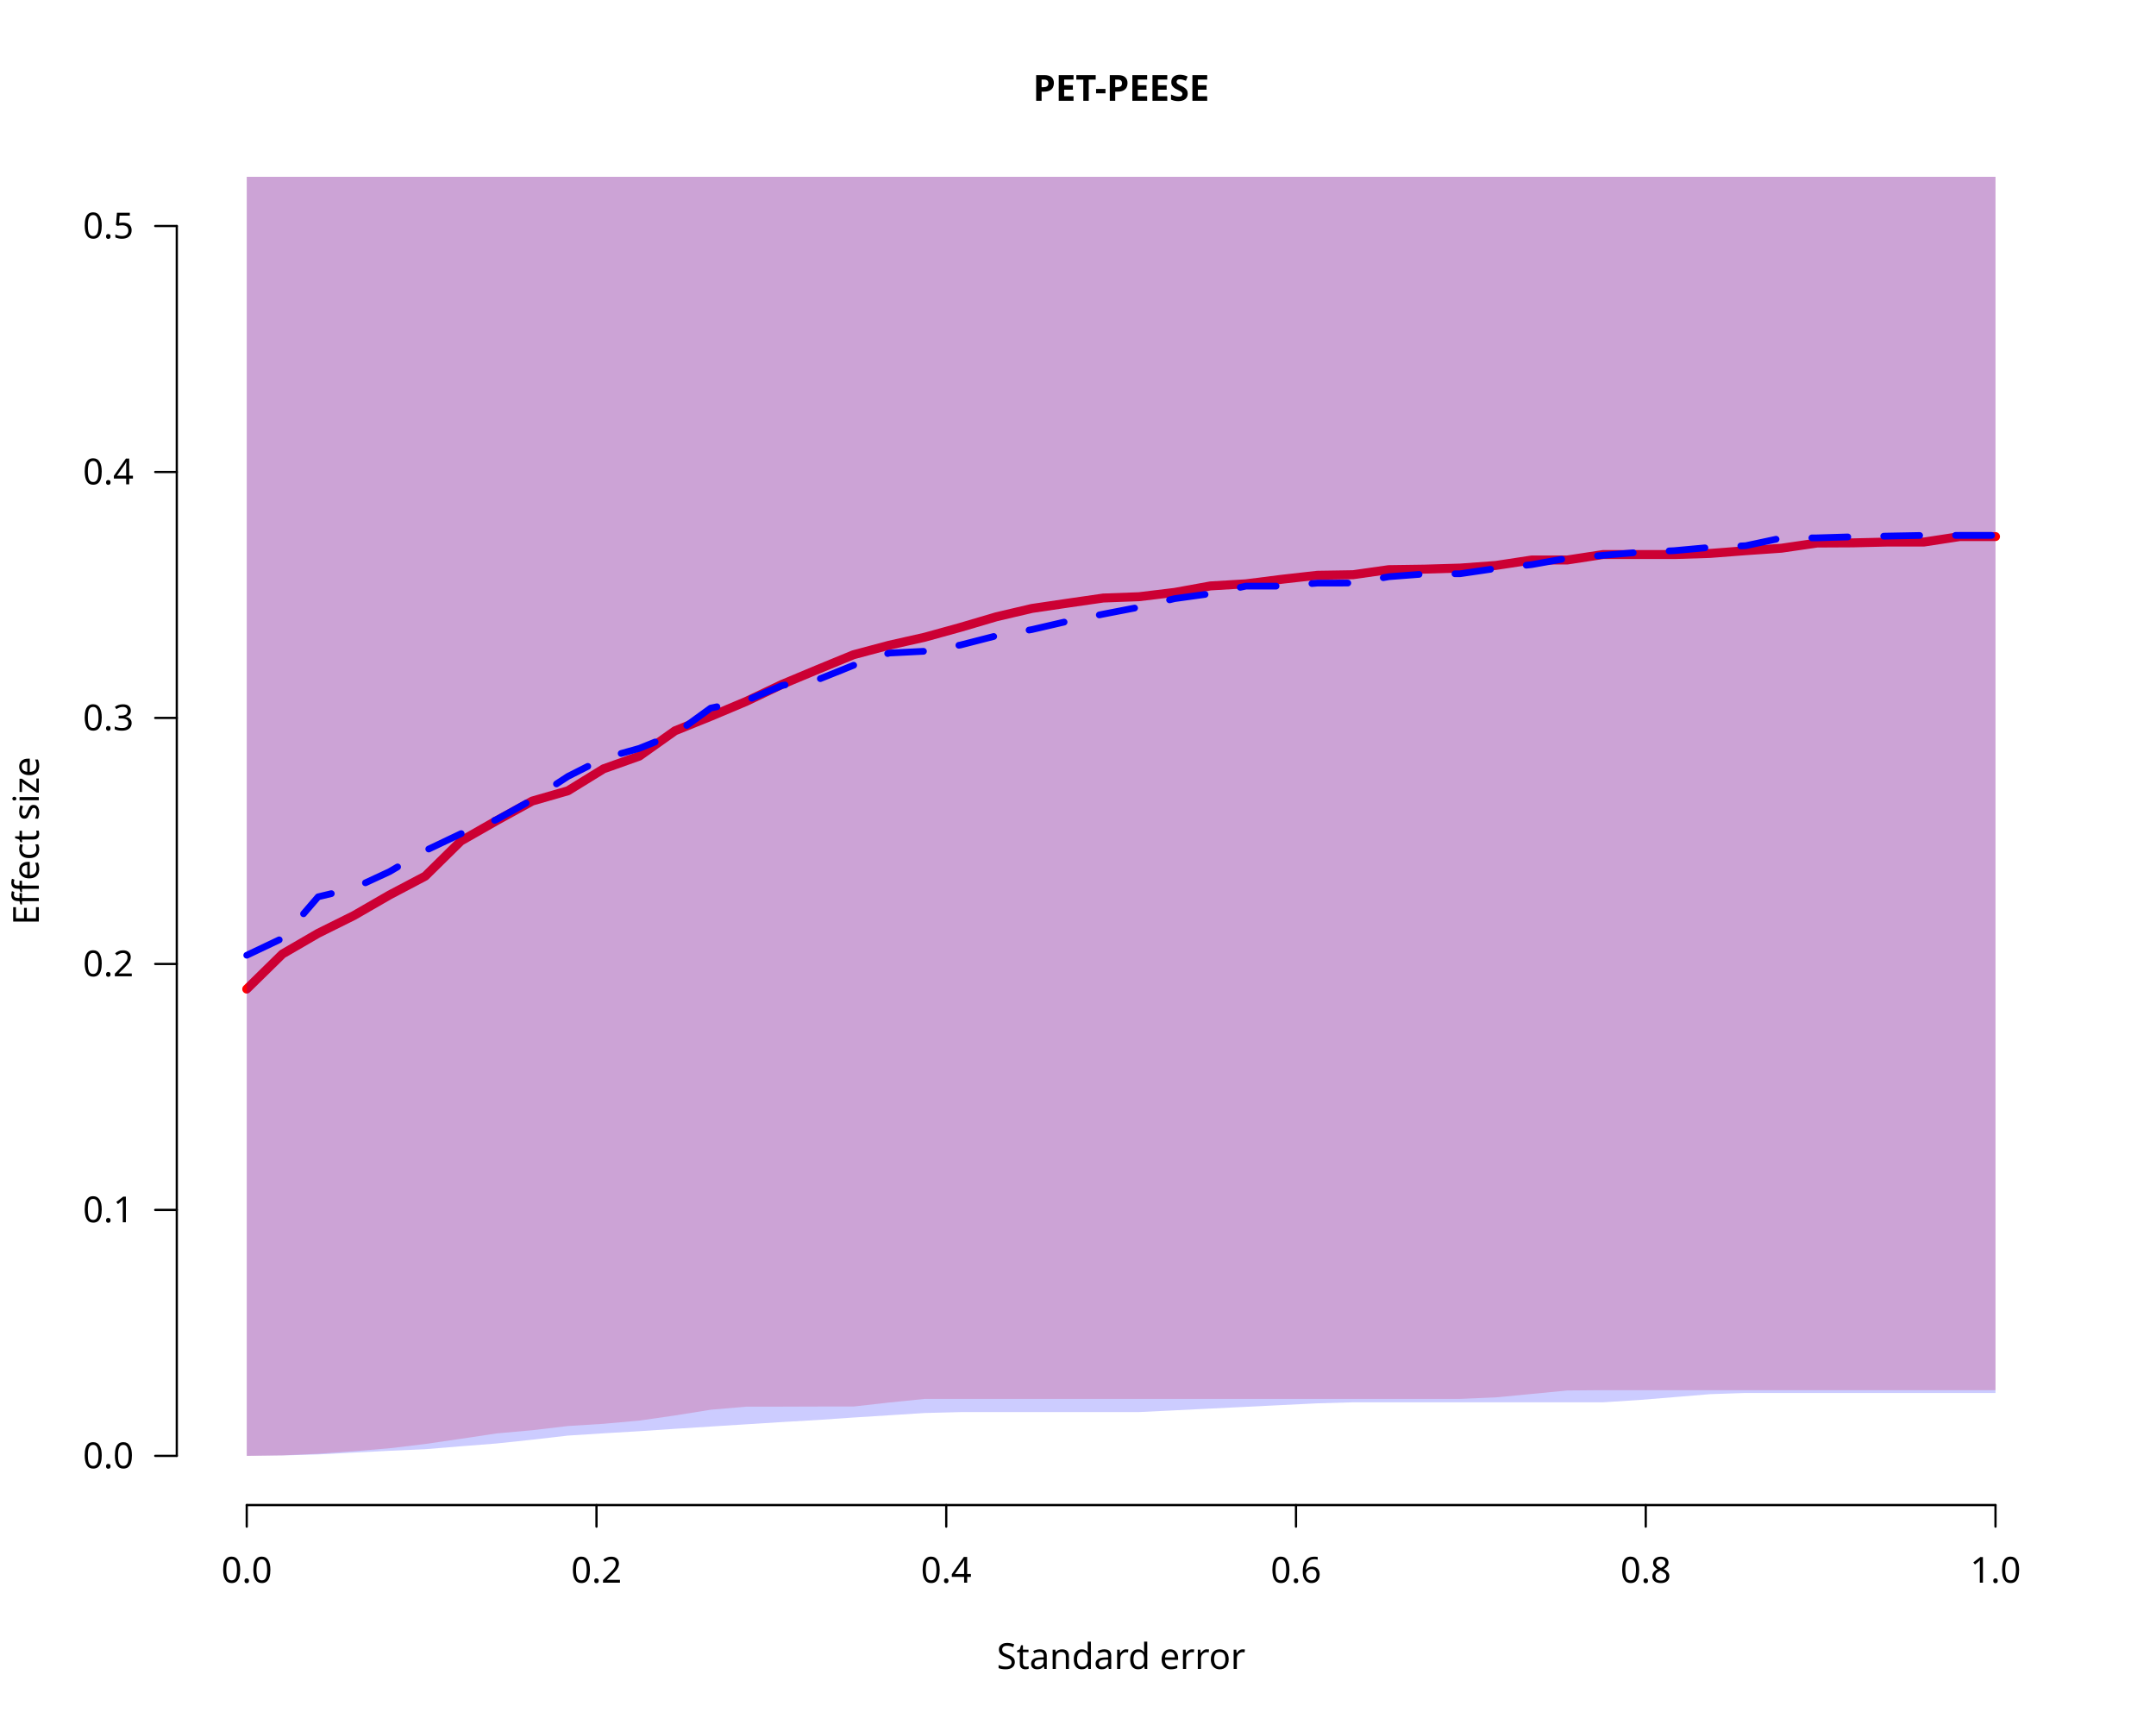
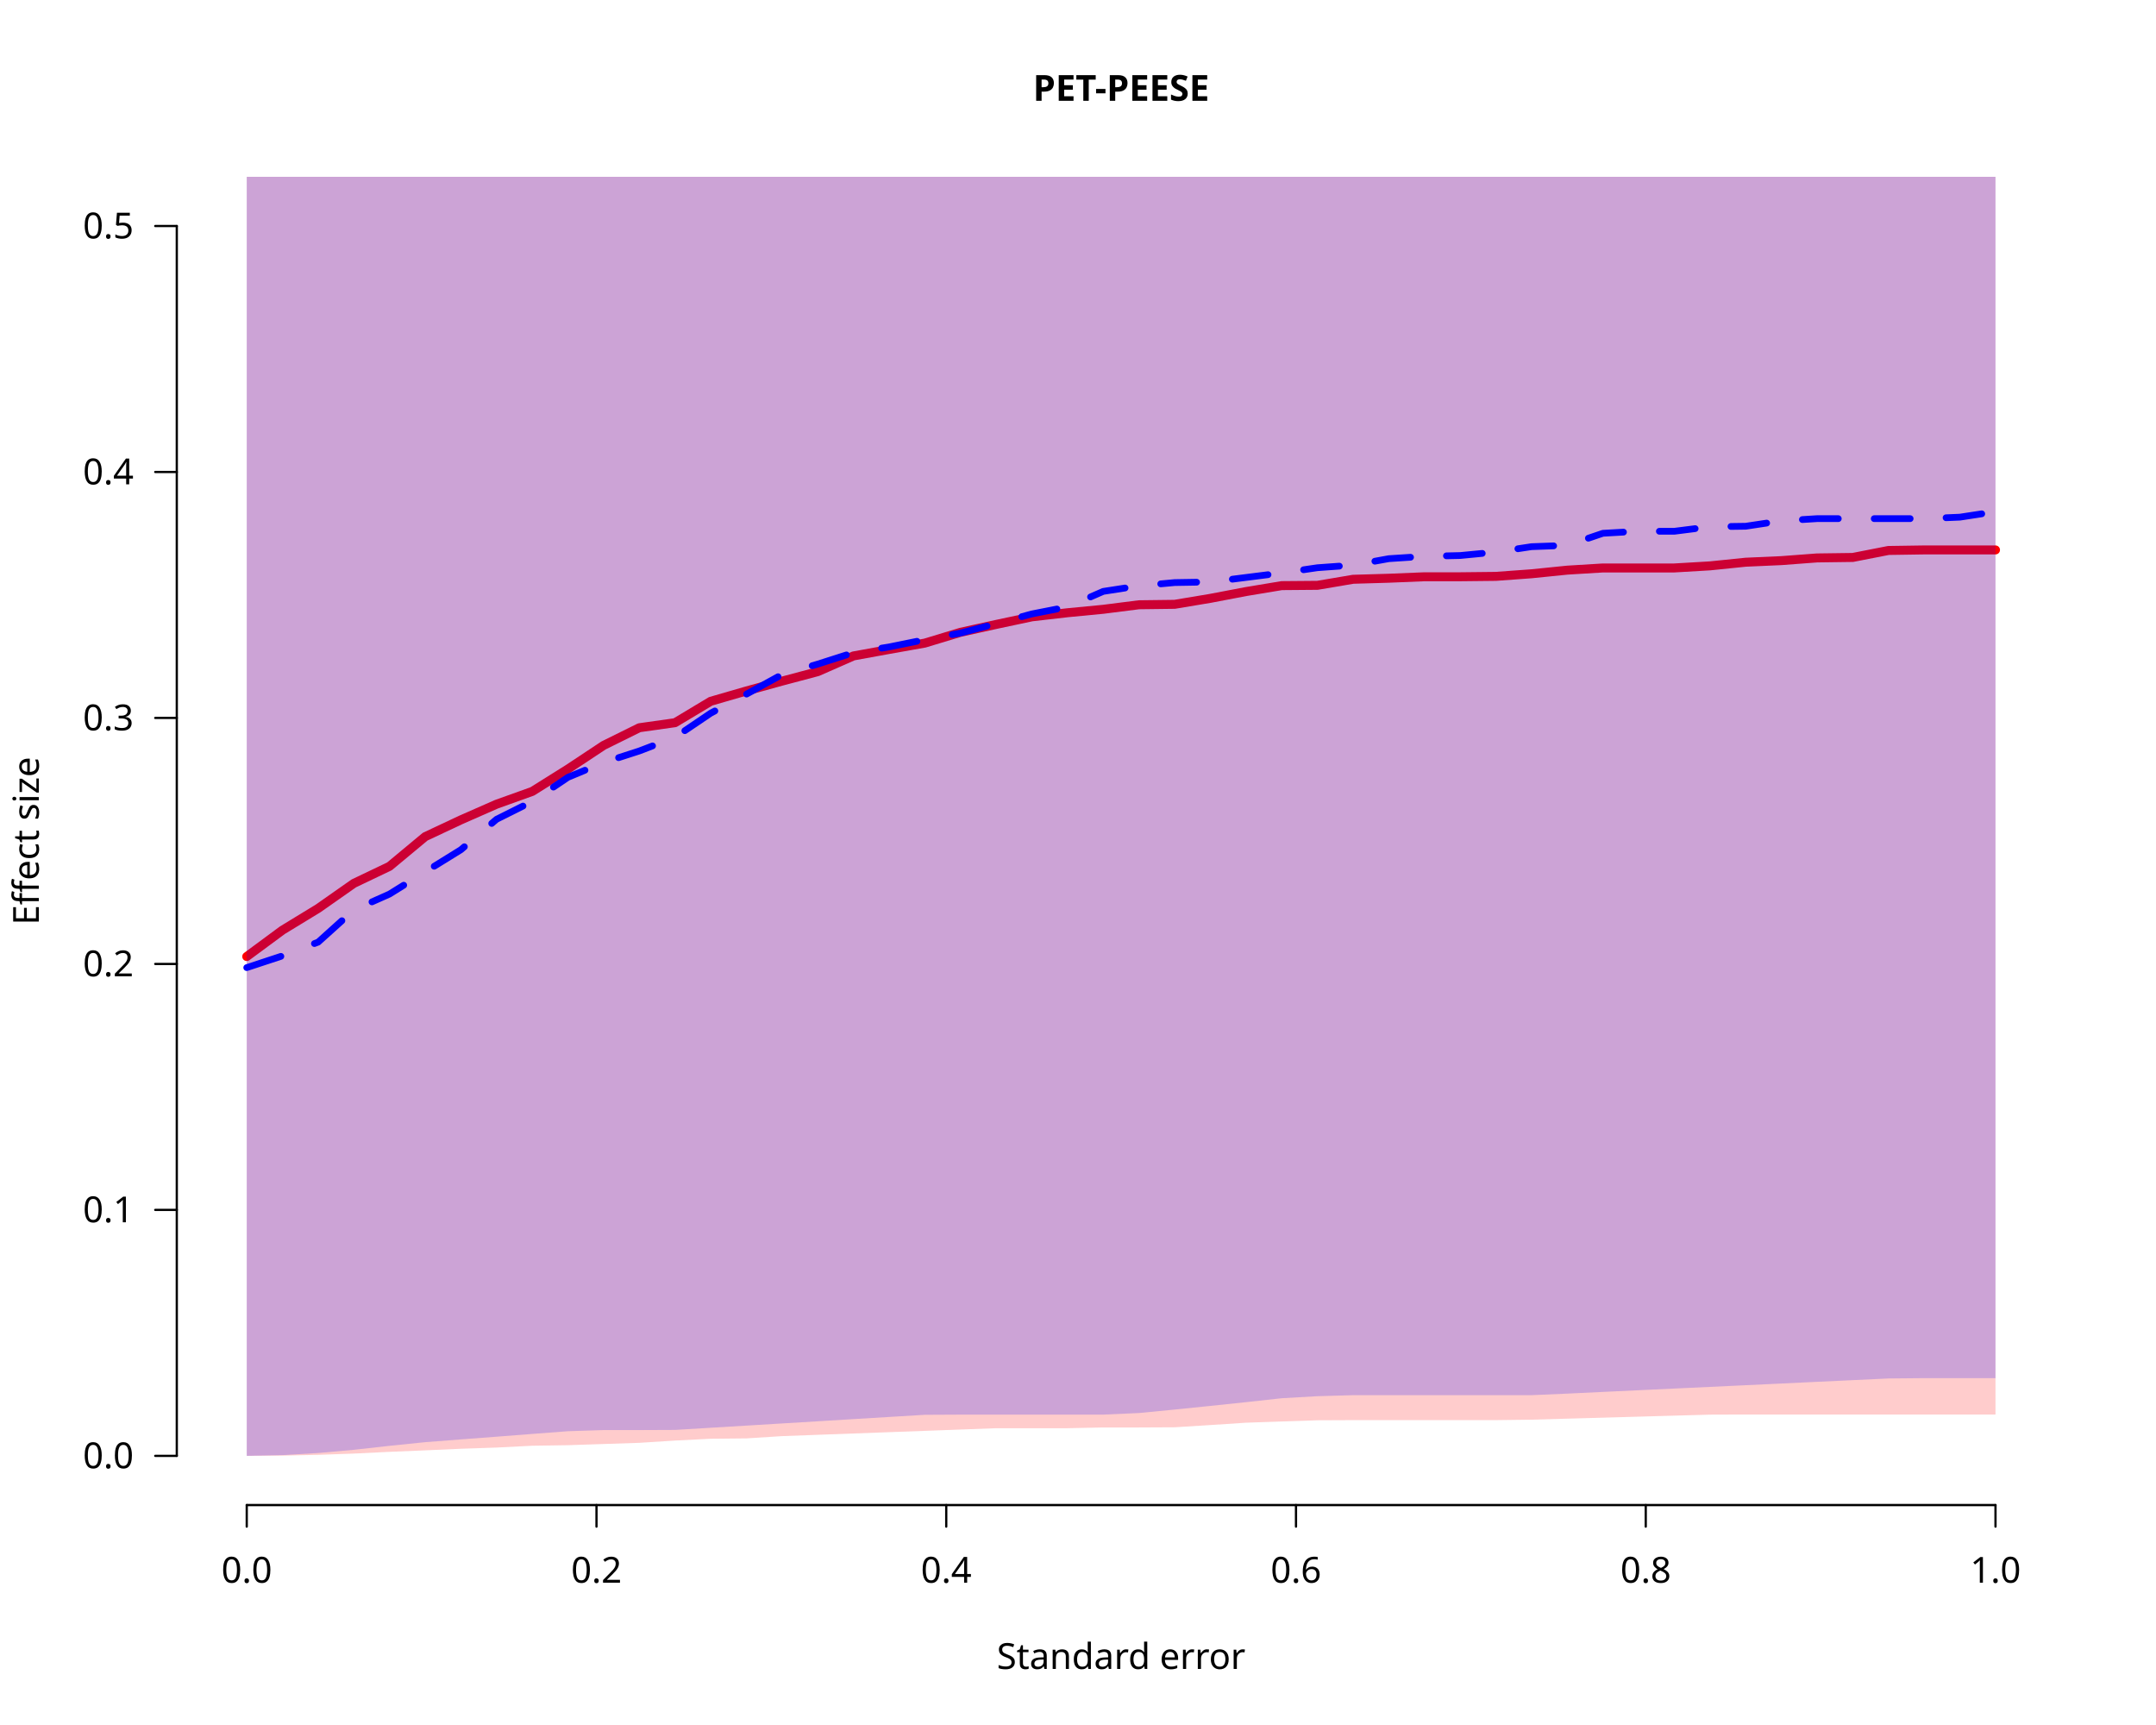
<svg xmlns="http://www.w3.org/2000/svg" class="svglite" data-engine-version="2.0" width="720.00pt" height="576.00pt" viewBox="0 0 720.00 576.00">
  <defs>
    <style type="text/css">
    .svglite line, .svglite polyline, .svglite polygon, .svglite path, .svglite rect, .svglite circle {
      fill: none;
      stroke: #000000;
      stroke-linecap: round;
      stroke-linejoin: round;
      stroke-miterlimit: 10.00;
    }
  </style>
  </defs>
  <rect width="100%" height="100%" style="stroke: none; fill: #FFFFFF;" />
  <defs>
    <clipPath id="cpMC4wMHw3MjAuMDB8MC4wMHw1NzYuMDA=">
      <rect x="0.00" y="0.00" width="720.00" height="576.00" />
    </clipPath>
  </defs>
  <g clip-path="url(#cpMC4wMHw3MjAuMDB8MC4wMHw1NzYuMDA=)">
    <line x1="82.40" y1="502.56" x2="666.40" y2="502.56" style="stroke-width: 0.75;" />
    <line x1="82.40" y1="502.56" x2="82.40" y2="509.76" style="stroke-width: 0.75;" />
    <line x1="199.20" y1="502.56" x2="199.20" y2="509.76" style="stroke-width: 0.75;" />
    <line x1="316.00" y1="502.56" x2="316.00" y2="509.76" style="stroke-width: 0.75;" />
    <line x1="432.80" y1="502.56" x2="432.80" y2="509.76" style="stroke-width: 0.75;" />
    <line x1="549.60" y1="502.56" x2="549.60" y2="509.76" style="stroke-width: 0.75;" />
    <line x1="666.40" y1="502.56" x2="666.40" y2="509.76" style="stroke-width: 0.75;" />
    <text x="82.40" y="528.48" text-anchor="middle" style="font-size: 12.00px; font-family: sans;" textLength="16.68px" lengthAdjust="spacingAndGlyphs">0.0</text>
    <text x="199.20" y="528.48" text-anchor="middle" style="font-size: 12.00px; font-family: sans;" textLength="16.68px" lengthAdjust="spacingAndGlyphs">0.2</text>
    <text x="316.00" y="528.48" text-anchor="middle" style="font-size: 12.00px; font-family: sans;" textLength="16.68px" lengthAdjust="spacingAndGlyphs">0.4</text>
    <text x="432.80" y="528.48" text-anchor="middle" style="font-size: 12.00px; font-family: sans;" textLength="16.68px" lengthAdjust="spacingAndGlyphs">0.6</text>
    <text x="549.60" y="528.48" text-anchor="middle" style="font-size: 12.00px; font-family: sans;" textLength="16.68px" lengthAdjust="spacingAndGlyphs">0.8</text>
    <text x="666.40" y="528.48" text-anchor="middle" style="font-size: 12.00px; font-family: sans;" textLength="16.68px" lengthAdjust="spacingAndGlyphs">1.0</text>
    <line x1="59.04" y1="486.13" x2="59.04" y2="75.47" style="stroke-width: 0.75;" />
    <line x1="59.04" y1="486.13" x2="51.84" y2="486.13" style="stroke-width: 0.75;" />
    <line x1="59.04" y1="404.00" x2="51.84" y2="404.00" style="stroke-width: 0.75;" />
    <line x1="59.04" y1="321.87" x2="51.84" y2="321.87" style="stroke-width: 0.75;" />
    <line x1="59.04" y1="239.73" x2="51.84" y2="239.73" style="stroke-width: 0.75;" />
    <line x1="59.04" y1="157.60" x2="51.84" y2="157.60" style="stroke-width: 0.75;" />
    <line x1="59.04" y1="75.47" x2="51.84" y2="75.47" style="stroke-width: 0.75;" />
    <text x="44.64" y="490.26" text-anchor="end" style="font-size: 12.00px; font-family: sans;" textLength="16.68px" lengthAdjust="spacingAndGlyphs">0.0</text>
    <text x="44.64" y="408.13" text-anchor="end" style="font-size: 12.00px; font-family: sans;" textLength="16.68px" lengthAdjust="spacingAndGlyphs">0.1</text>
    <text x="44.64" y="326.00" text-anchor="end" style="font-size: 12.00px; font-family: sans;" textLength="16.68px" lengthAdjust="spacingAndGlyphs">0.2</text>
    <text x="44.64" y="243.86" text-anchor="end" style="font-size: 12.00px; font-family: sans;" textLength="16.68px" lengthAdjust="spacingAndGlyphs">0.3</text>
    <text x="44.64" y="161.73" text-anchor="end" style="font-size: 12.00px; font-family: sans;" textLength="16.68px" lengthAdjust="spacingAndGlyphs">0.4</text>
    <text x="44.64" y="79.60" text-anchor="end" style="font-size: 12.00px; font-family: sans;" textLength="16.68px" lengthAdjust="spacingAndGlyphs">0.5</text>
    <text x="374.40" y="33.65" text-anchor="middle" style="font-size: 12.00px; font-weight: bold; font-family: sans;" textLength="67.37px" lengthAdjust="spacingAndGlyphs">PET-PEESE</text>
    <text x="374.40" y="557.28" text-anchor="middle" style="font-size: 12.00px; font-family: sans;" textLength="77.38px" lengthAdjust="spacingAndGlyphs">Standard error</text>
    <text transform="translate(12.96,280.80) rotate(-90)" text-anchor="middle" style="font-size: 12.00px; font-family: sans;" textLength="55.37px" lengthAdjust="spacingAndGlyphs">Effect size</text>
  </g>
  <defs>
    <clipPath id="cpNTkuMDR8Njg5Ljc2fDU5LjA0fDUwMi41Ng==">
      <rect x="59.04" y="59.04" width="630.72" height="443.52" />
    </clipPath>
  </defs>
  <g clip-path="url(#cpNTkuMDR8Njg5Ljc2fDU5LjA0fDUwMi41Ng==)">
-     <polygon points="82.40,486.13 94.32,485.96 106.24,485.44 118.16,484.58 130.07,483.60 141.99,482.17 153.91,480.43 165.83,478.64 177.75,477.57 189.67,476.17 201.58,475.42 213.50,474.35 225.42,472.64 237.34,470.73 249.26,469.70 261.18,469.70 273.09,469.66 285.01,469.66 296.93,468.32 308.85,467.11 320.77,467.11 332.69,467.11 344.60,467.11 356.52,467.11 368.44,467.11 380.36,467.11 392.28,467.11 404.20,467.11 416.11,467.11 428.03,467.11 439.95,467.11 451.87,467.11 463.79,467.11 475.71,467.11 487.62,467.11 499.54,466.60 511.46,465.46 523.38,464.30 535.30,464.20 547.22,464.20 559.13,464.20 571.05,464.20 582.97,464.20 594.89,464.20 606.81,464.20 618.73,464.20 630.64,464.20 642.56,464.20 654.48,464.20 666.40,464.20 666.40,-2880.00 266.43,-2880.00 261.18,-2687.34 249.26,-2278.31 237.34,-2032.58 225.42,-1783.90 213.50,-1549.29 201.58,-1364.25 189.67,-1179.22 177.75,-905.59 165.83,-722.18 153.91,-535.42 141.99,-365.16 130.07,-129.21 118.16,-72.37 106.24,-45.49 94.32,-17.05 82.40,5.73 " style="stroke-width: 0.75; stroke: none; fill: #FF0000; fill-opacity: 0.20;" />
-     <polyline points="82.40,330.26 94.32,318.56 106.24,311.64 118.16,305.72 130.07,298.85 141.99,292.57 153.91,280.83 165.83,274.03 177.75,267.48 189.67,264.05 201.58,256.71 213.50,252.48 225.42,244.02 237.34,239.20 249.26,234.18 261.18,228.51 273.09,223.53 285.01,218.63 296.93,215.45 308.85,212.77 320.77,209.48 332.69,205.96 344.60,203.17 356.52,201.41 368.44,199.69 380.36,199.25 392.28,197.81 404.20,195.65 416.11,194.94 428.03,193.43 439.95,192.09 451.87,191.90 463.79,190.21 475.71,190.04 487.62,189.69 499.54,188.81 511.46,187.00 523.38,186.99 535.30,185.17 547.22,185.17 559.13,185.17 571.05,184.80 582.97,183.88 594.89,183.06 606.81,181.33 618.73,181.27 630.64,180.99 642.56,180.99 654.48,179.17 666.40,179.17 " style="stroke-width: 3.00; stroke: #FF0000;" />
-     <polygon points="82.40,486.13 94.32,486.00 106.24,485.65 118.16,485.04 130.07,484.44 141.99,483.91 153.91,482.93 165.83,482.00 177.75,480.73 189.67,479.36 201.58,478.60 213.50,477.90 225.42,477.10 237.34,476.34 249.26,475.59 261.18,474.84 273.09,474.15 285.01,473.33 296.93,472.58 308.85,471.82 320.77,471.52 332.69,471.52 344.60,471.52 356.52,471.52 368.44,471.52 380.36,471.51 392.28,470.93 404.20,470.34 416.11,469.76 428.03,469.17 439.95,468.59 451.87,468.25 463.79,468.25 475.71,468.25 487.62,468.25 499.54,468.25 511.46,468.25 523.38,468.25 535.30,468.25 547.22,467.49 559.13,466.52 571.05,465.53 582.97,465.13 594.89,465.13 606.81,465.13 618.73,465.13 630.64,465.13 642.56,465.13 654.48,465.13 666.40,465.13 666.40,-2880.00 301.01,-2880.00 296.93,-2817.20 285.01,-2538.23 273.09,-2360.32 261.18,-2073.78 249.26,-1743.84 237.34,-1436.65 225.42,-1214.43 213.50,-1033.27 201.58,-786.88 189.67,-575.89 177.75,-457.88 165.83,-321.74 153.91,-198.68 141.99,-84.54 130.07,-39.27 118.16,-23.89 106.24,3.30 94.32,11.12 82.40,12.69 " style="stroke-width: 0.75; stroke: none; fill: #0000FF; fill-opacity: 0.20;" />
-     <polyline points="82.40,318.97 94.32,313.31 106.24,299.46 118.16,296.58 130.07,291.06 141.99,284.07 153.91,278.40 165.83,273.67 177.75,267.04 189.67,259.25 201.58,253.23 213.50,249.89 225.42,245.08 237.34,236.44 249.26,233.91 261.18,228.88 273.09,226.95 285.01,222.16 296.93,218.06 308.85,217.46 320.77,215.37 332.69,212.31 344.60,210.22 356.52,207.46 368.44,205.06 380.36,202.76 392.28,199.89 404.20,198.24 416.11,195.71 428.03,195.71 439.95,194.70 451.87,194.68 463.79,192.57 475.71,191.66 487.62,191.58 499.54,189.83 511.46,188.54 523.38,186.42 535.30,185.44 547.22,184.43 559.13,183.87 571.05,182.78 582.97,182.22 594.89,179.68 606.81,179.60 618.73,179.24 630.64,179.00 642.56,178.77 654.48,178.77 666.40,178.77 " style="stroke-width: 2.25; stroke: #0000FF; stroke-dasharray: 12.00,12.00;" />
+     <polygon points="82.40,486.13 94.32,486.05 106.24,485.79 118.16,485.37 130.07,484.79 141.99,484.29 153.91,483.76 165.83,483.36 177.75,482.75 189.67,482.57 201.58,482.17 213.50,481.78 225.42,481.02 237.34,480.42 249.26,480.30 261.18,479.54 273.09,479.10 285.01,478.66 296.93,478.22 308.85,477.78 320.77,477.34 332.69,476.90 344.60,476.90 356.52,476.90 368.44,476.65 380.36,476.65 392.28,476.59 404.20,475.84 416.11,475.06 428.03,474.65 439.95,474.25 451.87,474.20 463.79,474.20 475.71,474.20 487.62,474.20 499.54,474.20 511.46,474.05 523.38,473.71 535.30,473.38 547.22,473.04 559.13,472.70 571.05,472.37 582.97,472.33 594.89,472.33 606.81,472.33 618.73,472.33 630.64,472.33 642.56,472.33 654.48,472.33 666.40,472.33 666.40,-2880.00 263.94,-2880.00 261.18,-2791.06 249.26,-2450.66 237.34,-2101.16 225.42,-1857.75 213.50,-1634.07 201.58,-1441.32 189.67,-1163.99 177.75,-817.67 165.83,-594.43 153.91,-376.10 141.99,-175.85 130.07,-62.06 118.16,-9.38 106.24,10.27 94.32,28.92 82.40,38.24 " style="stroke-width: 0.75; stroke: none; fill: #FF0000; fill-opacity: 0.20;" />
+     <polyline points="82.40,319.40 94.32,310.60 106.24,303.33 118.16,294.97 130.07,289.28 141.99,279.37 153.91,273.77 165.83,268.53 177.75,264.26 189.67,256.79 201.58,248.90 213.50,243.00 225.42,241.32 237.34,234.17 249.26,230.72 261.18,227.43 273.09,224.27 285.01,219.03 296.93,216.86 308.85,214.74 320.77,211.13 332.69,208.50 344.60,205.97 356.52,204.60 368.44,203.45 380.36,201.94 392.28,201.79 404.20,199.80 416.11,197.53 428.03,195.55 439.95,195.45 451.87,193.43 463.79,193.08 475.71,192.59 487.62,192.59 499.54,192.46 511.46,191.59 523.38,190.38 535.30,189.65 547.22,189.65 559.13,189.65 571.05,188.95 582.97,187.73 594.89,187.20 606.81,186.30 618.73,186.14 630.64,183.81 642.56,183.63 654.48,183.63 666.40,183.63 " style="stroke-width: 3.00; stroke: #FF0000;" />
+     <polygon points="82.40,486.13 94.32,485.88 106.24,485.18 118.16,484.11 130.07,482.78 141.99,481.56 153.91,480.64 165.83,479.73 177.75,478.81 189.67,477.90 201.58,477.52 213.50,477.52 225.42,477.47 237.34,476.75 249.26,476.03 261.18,475.31 273.09,474.59 285.01,473.86 296.93,473.14 308.85,472.42 320.77,472.36 332.69,472.36 344.60,472.36 356.52,472.36 368.44,472.36 380.36,471.83 392.28,470.67 404.20,469.45 416.11,468.20 428.03,466.89 439.95,466.21 451.87,465.87 463.79,465.87 475.71,465.87 487.62,465.87 499.54,465.87 511.46,465.87 523.38,465.35 535.30,464.78 547.22,464.22 559.13,463.66 571.05,463.10 582.97,462.54 594.89,461.98 606.81,461.41 618.73,460.85 630.64,460.29 642.56,460.18 654.48,460.18 666.40,460.18 666.40,-2880.00 284.60,-2880.00 273.09,-2507.48 261.18,-2144.97 249.26,-1914.07 237.34,-1583.43 225.42,-1277.28 213.50,-998.29 201.58,-829.75 189.67,-625.34 177.75,-455.72 165.83,-314.68 153.91,-152.06 141.99,-48.05 130.07,-35.17 118.16,-18.89 106.24,-1.82 94.32,12.88 82.40,12.93 " style="stroke-width: 0.75; stroke: none; fill: #0000FF; fill-opacity: 0.20;" />
+     <polyline points="82.40,323.10 94.32,319.17 106.24,314.59 118.16,303.85 130.07,298.54 141.99,291.12 153.91,283.74 165.83,273.57 177.75,267.61 189.67,259.55 201.58,254.61 213.50,250.76 225.42,246.20 237.34,238.14 249.26,231.80 261.18,225.23 273.09,221.75 285.01,217.94 296.93,216.02 308.85,213.60 320.77,211.39 332.69,208.24 344.60,205.00 356.52,202.66 368.44,197.47 380.36,195.63 392.28,194.53 404.20,194.33 416.11,192.82 428.03,191.32 439.95,189.57 451.87,188.71 463.79,186.55 475.71,185.77 487.62,185.50 499.54,184.35 511.46,182.54 523.38,182.11 535.30,178.07 547.22,177.40 559.13,177.40 571.05,175.89 582.97,175.72 594.89,173.93 606.81,173.18 618.73,173.18 630.64,173.18 642.56,173.18 654.48,172.69 666.40,170.87 " style="stroke-width: 2.25; stroke: #0000FF; stroke-dasharray: 12.00,12.00;" />
  </g>
</svg>
